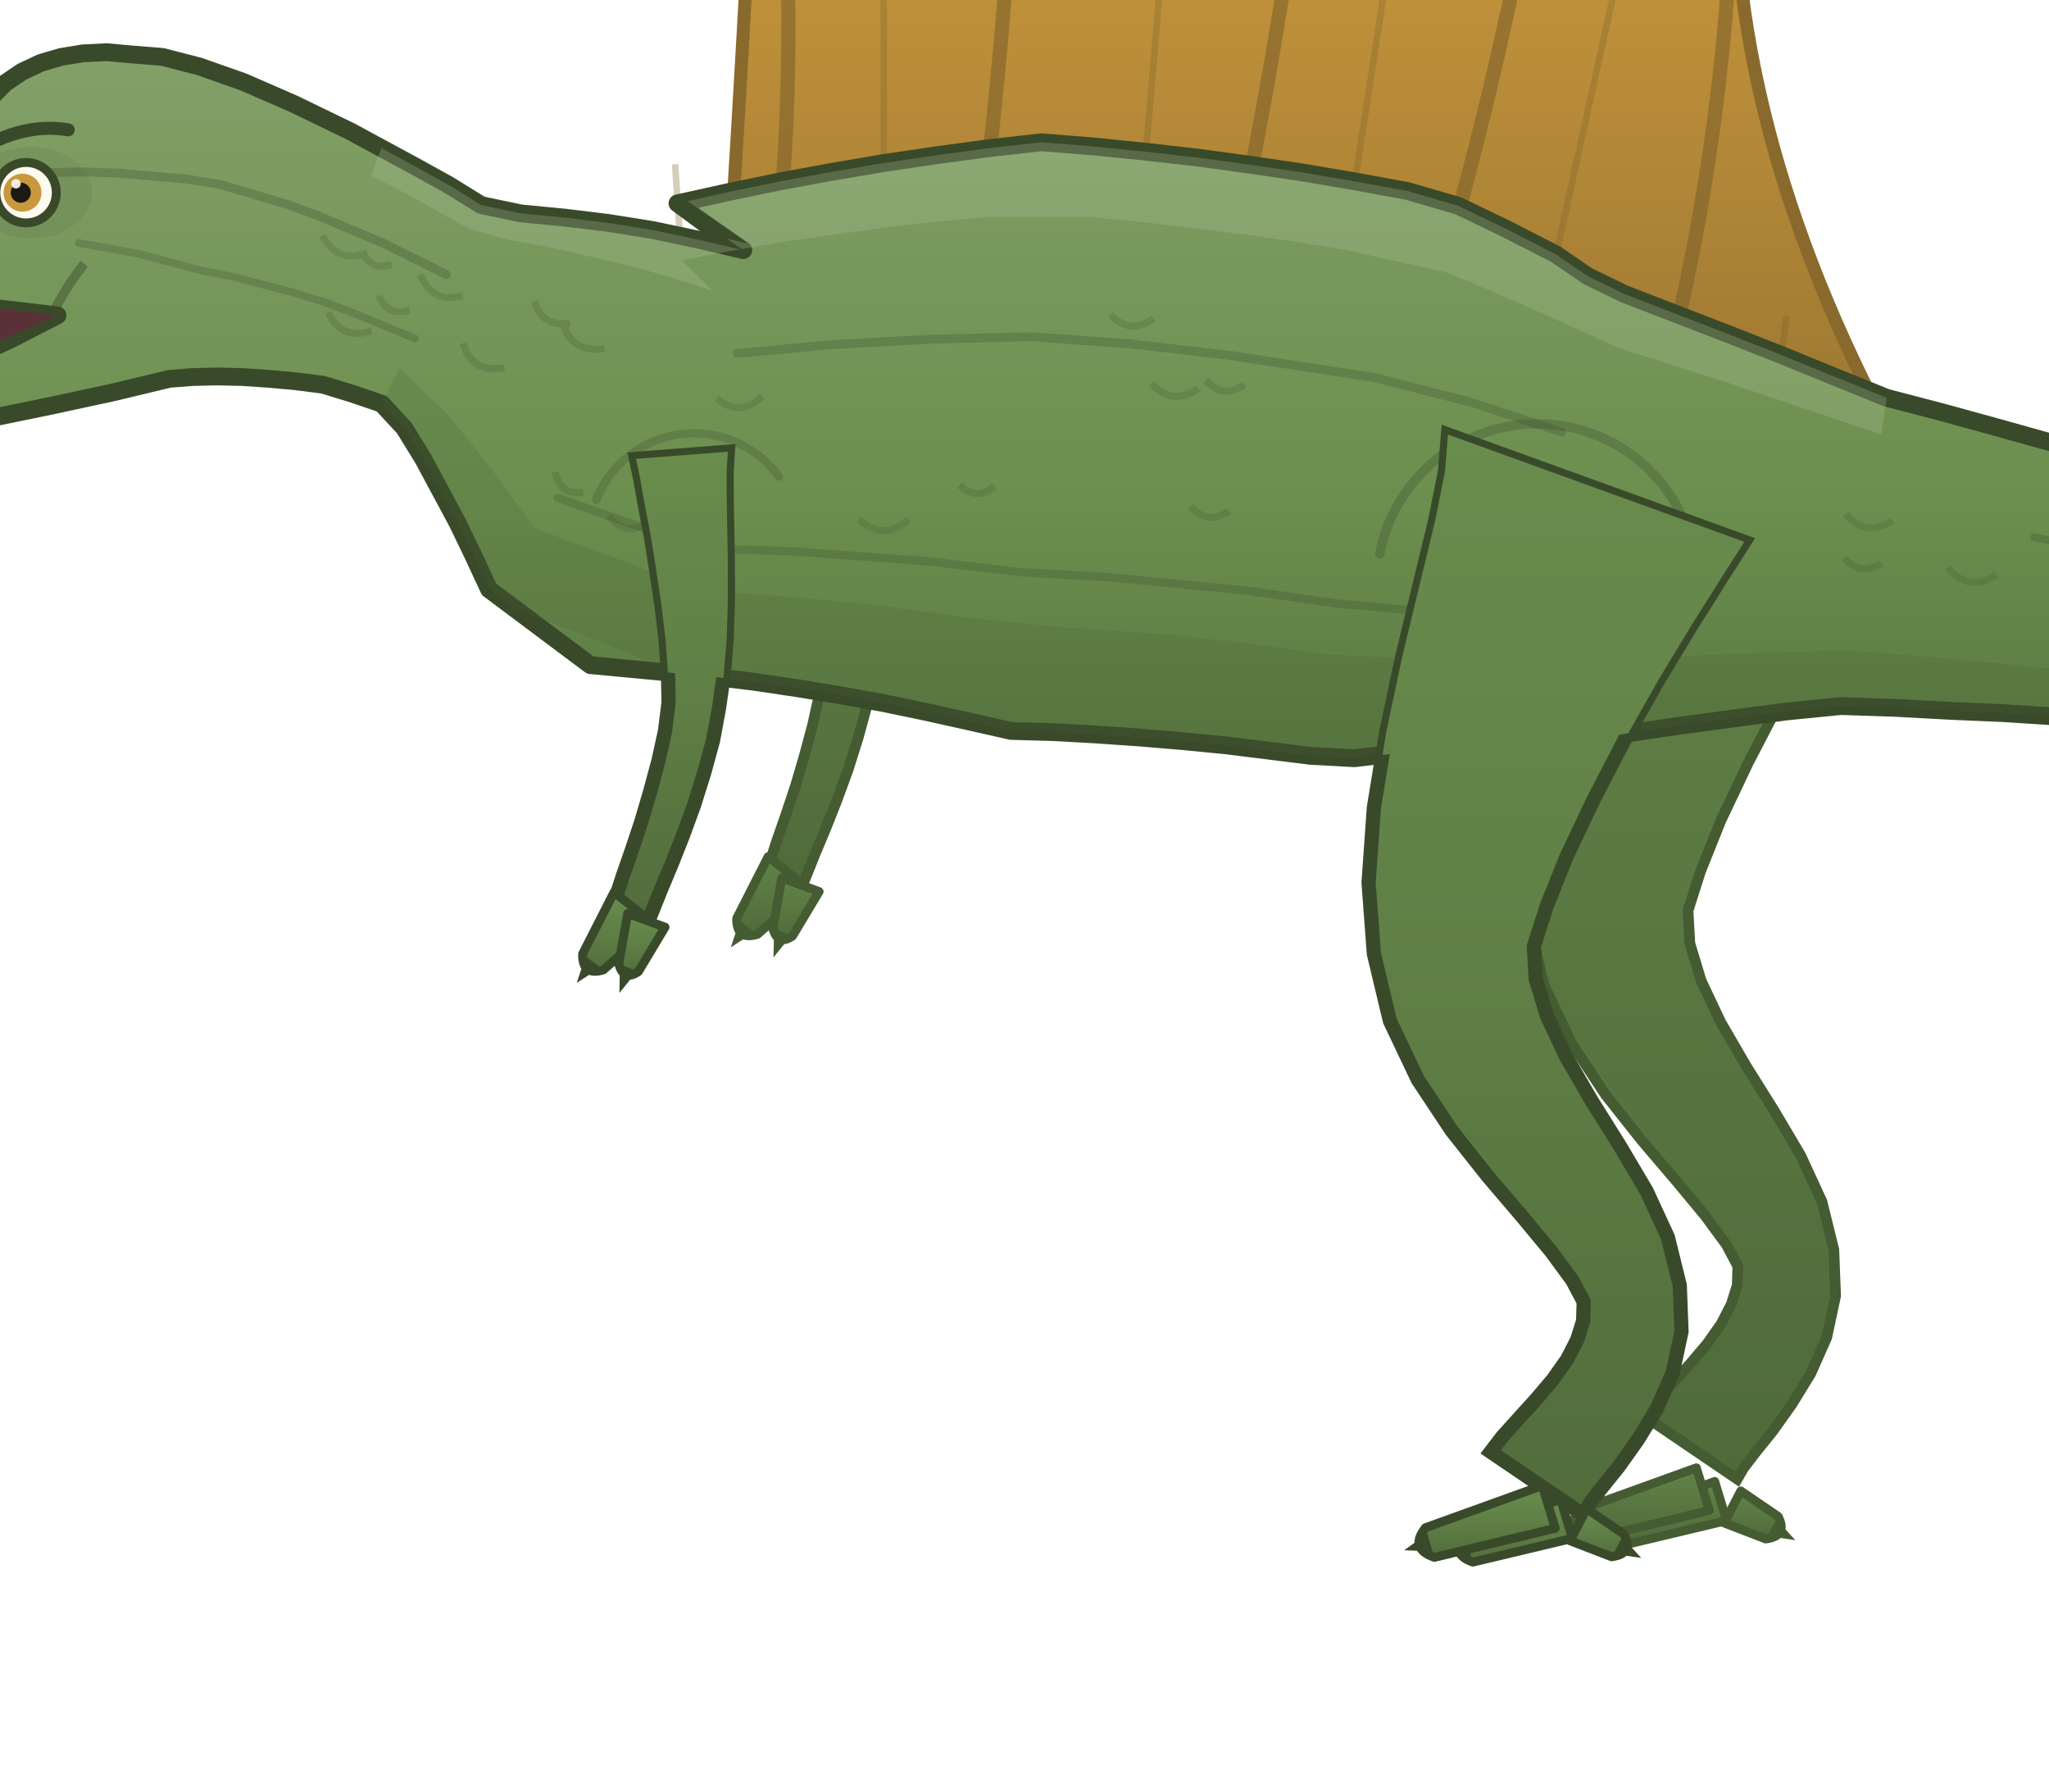
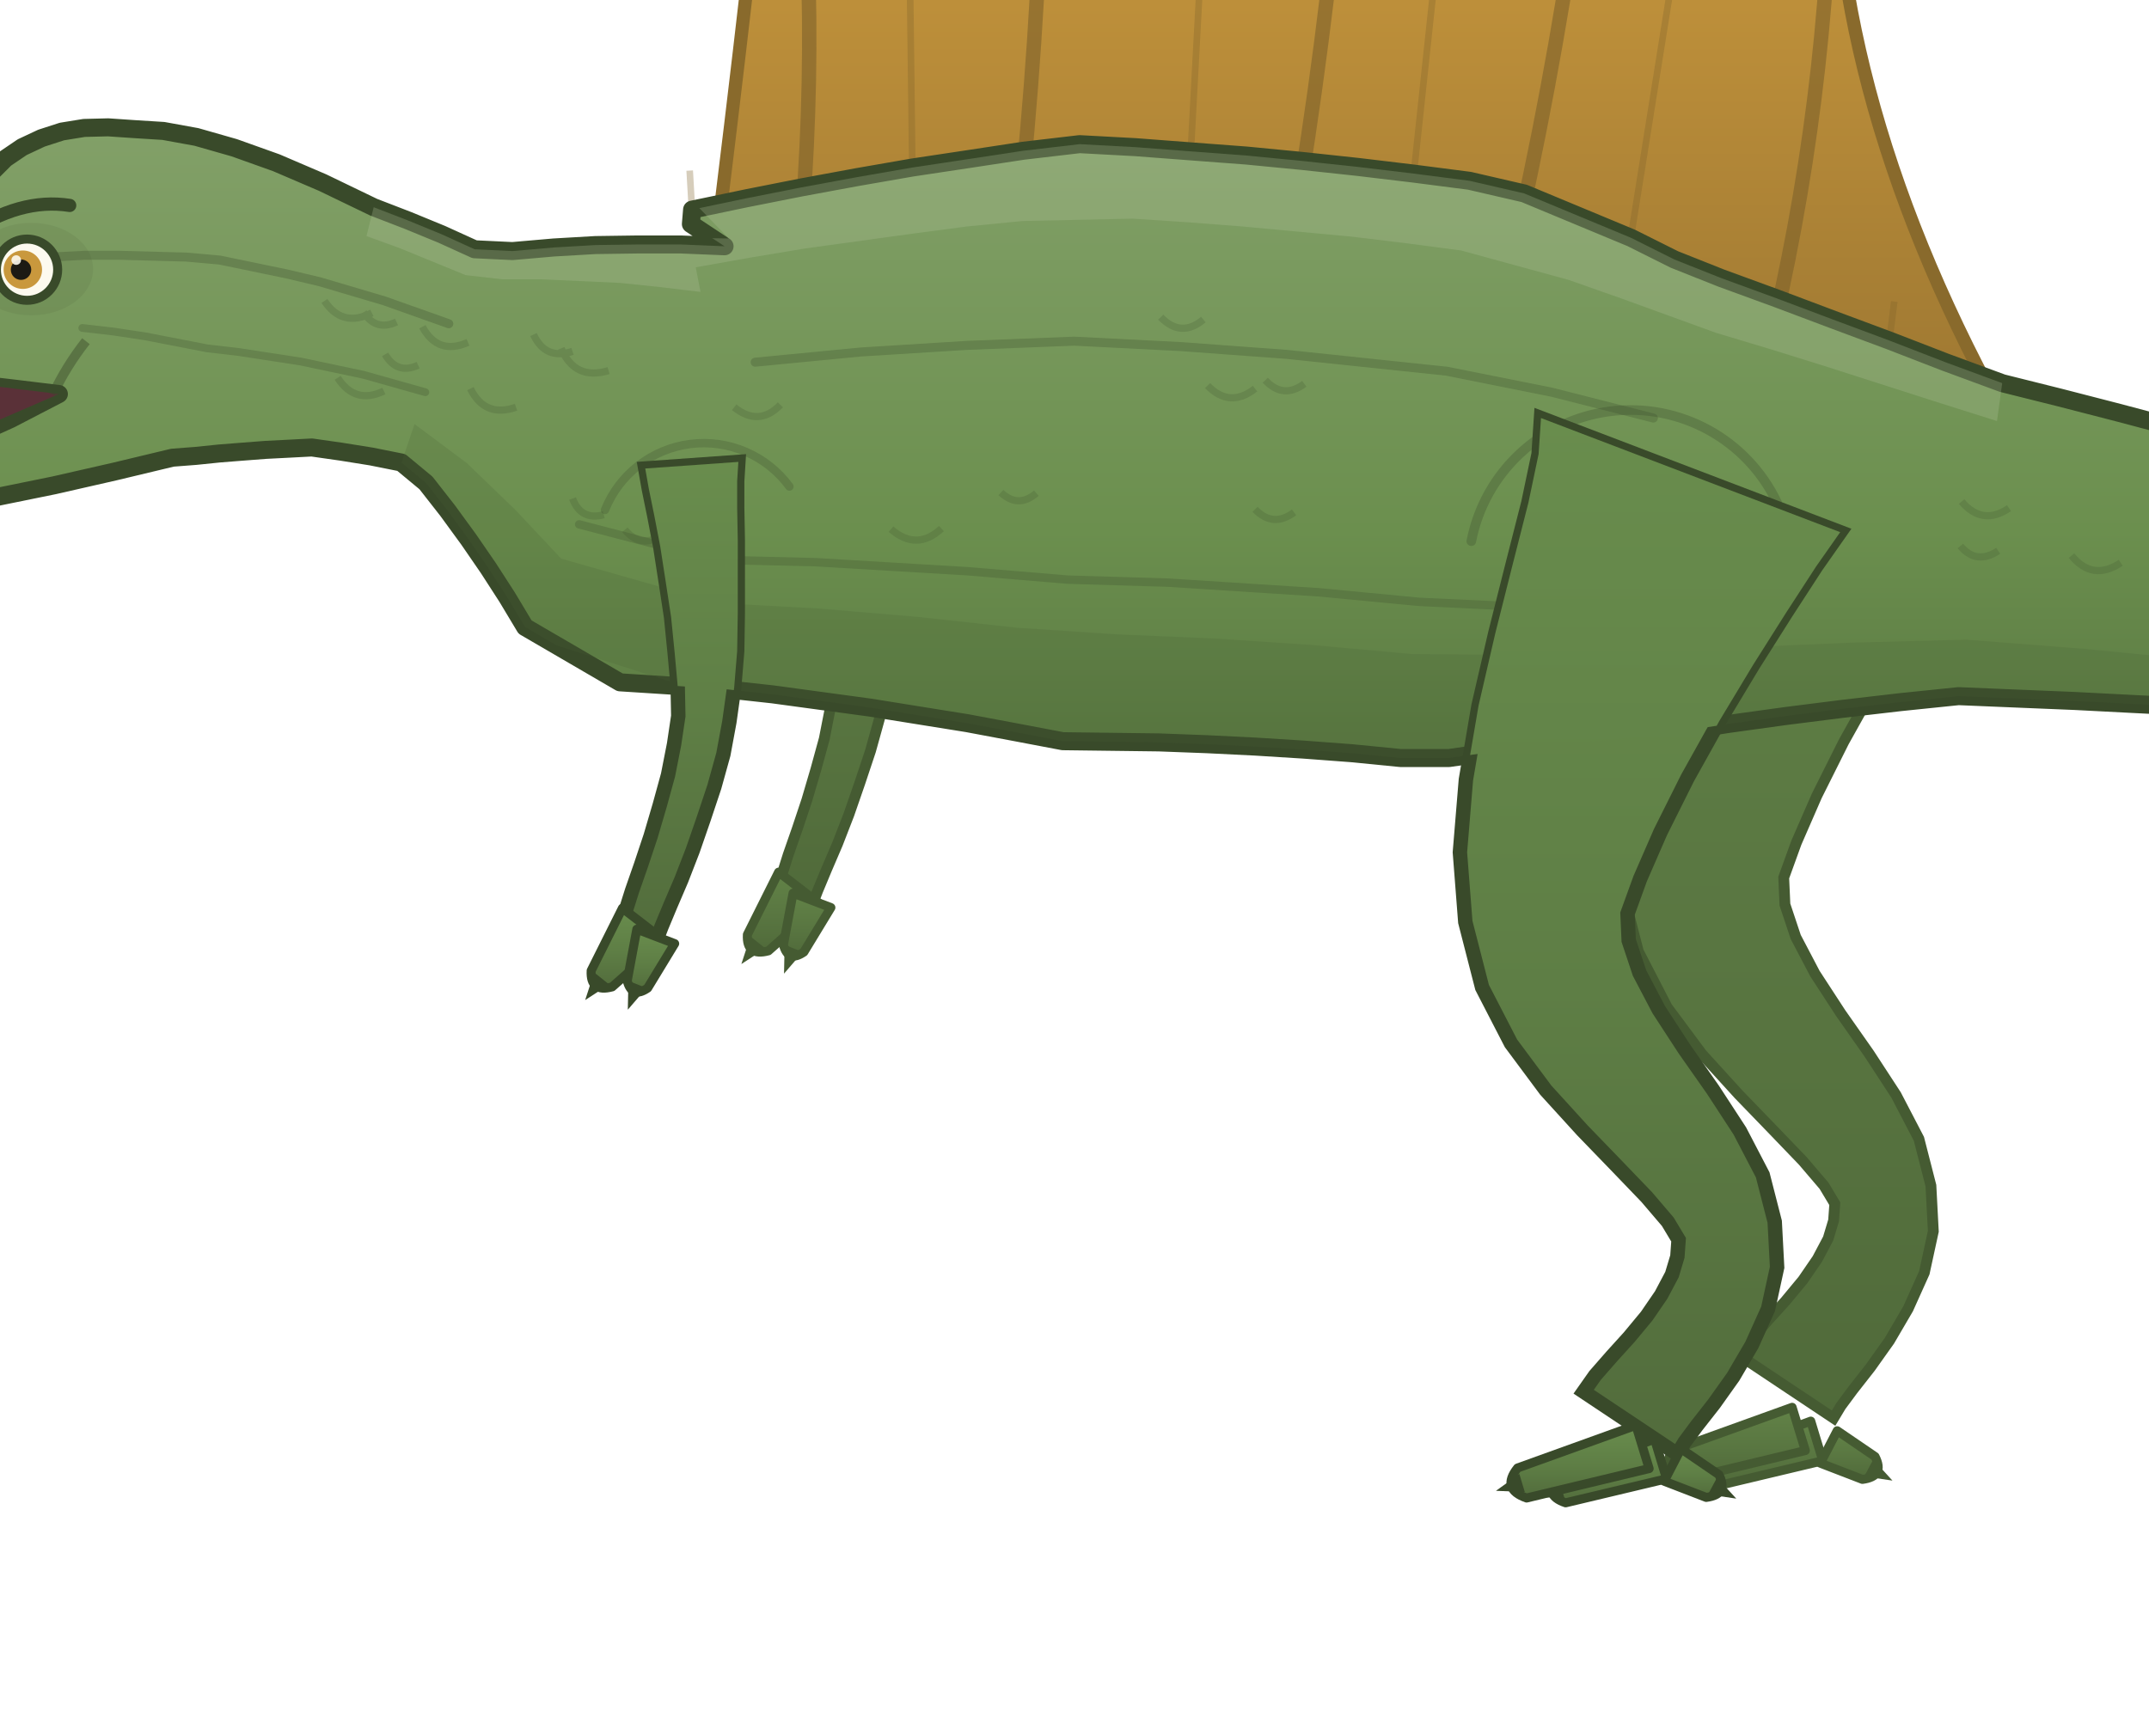
- <svg xmlns="http://www.w3.org/2000/svg" viewBox="243.7 207.8 345.7 302.2" role="img" aria-label="Spinosaurus stance">
+ <svg xmlns="http://www.w3.org/2000/svg" viewBox="231.6 221.1 357.7 288.9" role="img" aria-label="Spinosaurus stance">
  <defs>
    <clipPath id="bod-part-spinosaurus-stance">
-       <path d="M784.9 349.8L774.7 345.7L764.4 341.7L754.3 337.8L744.2 333.9L734.1 330.1L724.1 326.4L714.1 322.8L704.2 319.3L694.4 315.8L684.6 312.4L674.9 309L665.2 305.8L655.6 302.6L646 299.5L636.4 296.4L627 293.5L617.5 290.6L608.2 287.8L598.8 285L589.6 282.4L580.3 279.8L571.2 277.3L562 274.9L553.1 271.3L544.3 267.7L535.4 264.2L526.6 260.8L517.8 257.4L511.6 254.4L506.2 250.7L498 246.5L489.7 242.5L481.1 240L472.3 238.4L463.5 236.9L454.7 235.6L445.9 234.4L437.1 233.4L428.2 232.5L419.4 231.8L410.5 232.8L401.6 234L392.8 235.3L384 236.8L375.3 238.4L366.6 240.2L358 242.1L362.2 245.2L369.1 250L361.4 248.2L353.8 246.6L346.3 245.4L338.9 244.5L331.6 243.8L324.9 242.4L319.4 239L313.8 235.9L302.9 230L293.2 225.3L284.7 221.6L277.3 219L271.1 217.4L266.1 217L261.7 216.6L257.7 216.8L254 217.4L250.6 218.4L247.4 219.9L244.6 221.8L241.9 224.5L239 227.1L235.8 229.4L232.5 231.6L229 233.6L225.3 235.5L220.5 237L216 238.4L211.8 239.9L207.8 241.4L204.1 242.8L200.7 244.2L197.7 245.4L195.3 246.5L193.4 247.7L192.1 248.8L191.3 250L191.1 251.3L192.5 253.1L194.2 254.5L196.3 255.7L198.8 256.5L201.6 256.9L204.7 257.1L213.5 257.5L222 257.9L230.3 258.5L238.2 259.3L245.9 260.1L253.4 261L245.2 265.2L237.1 268.9L228.9 272.2L220.7 275.1L212.5 277.5L204.3 279.5L202.5 280.5L201.6 281.5L201.5 282.3L202.2 283.1L203.8 283.8L206.2 284.4L218.6 282.4L230.5 280.4L241.8 278.4L252.5 276.2L262.7 274L272.3 271.7L276.2 271.4L280.3 271.3L284.6 271.4L289 271.7L293.5 272.1L298.2 272.7L298.2 272.7L303.1 274.2L308.1 275.9L311.9 280L315.1 285.2L318 290.6L320.9 296L323.6 301.6L326.2 307.2L343.3 320L363.5 321.9L370.9 322.8L378.3 323.9L385.6 325.1L392.8 326.4L400 327.9L407.2 329.5L414.3 331.1L421.5 331.3L428.7 331.7L435.9 332.2L443.1 332.8L450.3 333.5L457.6 334.4L464.8 335.3L472.2 335.7L479.9 334.8L487.7 334.1L498.4 334L509.6 332.9L518.3 331.5L527.2 330.2L536.1 329L545.2 327.8L554.3 326.9L563.4 327.2L572.6 327.7L581.8 328.1L591.1 328.7L600.5 329.4L610 330.1L619.6 330.9L629.2 331.8L639 332.7L648.8 333.8L658.7 334.9L668.6 336.1L678.7 337.4L688.8 338.7L699 340.2L709.3 341.7L719.7 343.3L730.1 345L740.7 346.7L751.3 348.6L762 350.5L772.7 352.5L783.5 354.6Z" />
+       <path d="M800.9 359.9L790 355.8L779.1 351.8L768.4 347.8L757.6 344L747 340.2L736.4 336.5L725.8 332.9L715.3 329.3L704.9 325.8L694.5 322.4L684.2 319.1L674 315.8L663.8 312.6L653.6 309.5L643.6 306.5L633.5 303.5L623.6 300.6L613.6 297.8L603.8 295.1L594 292.4L584.2 289.8L574.5 287.3L564.9 284.9L555.4 281.4L546.1 277.8L536.7 274.3L527.4 270.8L518.1 267.4L510.3 264.3L503.1 260.7L494.2 257L485.3 253.3L476.2 251.2L466.9 250L457.7 248.9L448.4 247.9L439.1 247L429.8 246.3L420.6 245.6L411.3 245.1L401.9 246.2L392.7 247.6L383.4 249L374.2 250.6L365 252.3L355.9 254.1L346.8 256L346.6 258.4L352.2 262.1L344.9 261.8L337.8 261.8L330.7 261.9L323.8 262.3L316.9 262.9L310.6 262.6L305.1 260.1L299.5 257.8L293.8 255.6L285.3 251.5L277.6 248.2L270.6 245.7L264.3 243.9L258.8 242.9L254 242.6L249.6 242.3L245.6 242.4L241.9 243L238.5 244.1L235.3 245.6L232.5 247.5L229.8 250.2L226.9 252.8L223.8 255.1L220.5 257.3L216.9 259.3L213.2 261.2L208.5 262.7L204 264.2L199.7 265.7L195.8 267.1L192.1 268.6L188.7 270L185.7 271.1L183.2 272.3L181.4 273.5L180 274.7L179.3 275.9L179.1 277.1L180.5 278.9L182.2 280.3L184.3 281.5L186.8 282.3L189.6 282.7L192.7 282.9L201.5 283.2L210 283.7L218.3 284.2L226.3 284.9L234 285.8L241.4 286.7L233.3 290.9L225.1 294.6L217 297.9L208.8 300.8L200.6 303.3L192.3 305.3L190.6 306.3L189.6 307.2L189.6 308.1L190.3 308.9L191.9 309.5L194.3 310.1L206.7 308.2L218.5 306.2L229.8 304.1L240.6 301.9L250.7 299.6L260.3 297.3L264.2 297L268.1 296.6L271.9 296.3L275.8 296L279.7 295.8L283.5 295.6L283.5 295.6L288.4 296.3L293.4 297.1L298.4 298.1L302.5 301.5L306.1 306.1L309.6 310.9L312.9 315.7L316 320.5L319 325.5L334.8 334.7L352 335.8L360.2 336.7L368.3 337.8L376.4 338.9L384.5 340.2L392.6 341.5L400.6 343L408.5 344.5L416.5 344.6L424.5 344.7L432.5 345L440.6 345.4L448.6 345.9L456.6 346.5L464.7 347.3L472.8 347.3L481.2 346.1L489.6 345L499.7 344.3L510.3 343L519.5 341.6L528.9 340.3L538.4 339.1L547.9 338L557.6 337L567.2 337.4L576.9 337.8L586.6 338.3L596.5 338.8L606.4 339.5L616.4 340.2L626.5 341L636.7 341.9L647 342.8L657.4 343.9L667.8 345L678.3 346.2L688.9 347.5L699.6 348.8L710.4 350.3L721.3 351.8L732.2 353.4L743.2 355.1L754.3 356.8L765.5 358.7L776.8 360.6L788.1 362.6L799.5 364.7Z" />
    </clipPath>
    <linearGradient id="gb-part-spinosaurus-stance" x1="0" y1="0" x2="0" y2="1">
      <stop offset="0" stop-color="#82a068" />
      <stop offset="0.55" stop-color="#6b8f4e" />
      <stop offset="1" stop-color="#536f3d" />
    </linearGradient>
    <linearGradient id="gl-part-spinosaurus-stance" x1="0" y1="0" x2="0" y2="1">
      <stop offset="0" stop-color="#698d4d" />
      <stop offset="0.55" stop-color="#5e7e45" />
      <stop offset="1" stop-color="#526c3c" />
    </linearGradient>
    <linearGradient id="gf-part-spinosaurus-stance" x1="0" y1="0" x2="0" y2="1">
      <stop offset="0" stop-color="#628347" />
      <stop offset="0.55" stop-color="#597641" />
      <stop offset="1" stop-color="#506a3a" />
    </linearGradient>
    <linearGradient id="sl-part-spinosaurus-stance" x1="0" y1="0" x2="0" y2="1">
      <stop offset="0" stop-color="#d3b171" />
      <stop offset="0.55" stop-color="#c1923b" />
      <stop offset="1" stop-color="#9e7832" />
    </linearGradient>
  </defs>
-   <path d="M514 275.1L513.5 281.3L511.8 289.8L509.2 300.5L506.3 312.5L503.6 325.2L501.5 338L500.6 350.7L501.5 362.7L504.2 374L508.9 383.9L514.6 392.5L520.7 400.2L526.5 407L531.4 412.9L535 417.8L536.9 421.4L536.8 424.6L535.8 427.8L534.1 431.1L531.7 434.5L528.9 437.8L526 441L523.2 444.1L521.2 446.7L536.8 457.3L537.9 455.4L539.9 452.8L542.8 449.2L546 444.7L549.2 439.5L551.9 433.4L553.4 426.4L553.1 418.6L551.1 410.5L547.5 402.7L543 395.1L538.3 387.6L534 380.2L530.7 373.2L528.8 366.9L528.5 361.4L530.6 354.8L534 346.3L538.6 336.6L543.9 326.4L549.5 316.5L555 307.4L560.1 299.3L564 293.2Z" fill="url(#gf-part-spinosaurus-stance)" stroke="#455b32" stroke-width="1.8" />
+   <path d="M514.1 284.7L513.7 290.7L512 298.8L509.4 309L506.5 320.5L503.7 332.6L501.6 344.9L500.6 357L501.5 368.6L504.3 379.5L509.1 388.8L514.9 396.6L521 403.3L526.8 409.3L531.7 414.4L535.2 418.5L537 421.5L536.8 424.3L535.9 427.3L534.1 430.7L531.7 434.2L528.8 437.7L525.9 440.9L523.1 444.1L521.2 446.8L536.8 457.2L538 455.2L540 452.5L542.9 448.8L546.1 444.3L549.2 439L551.9 433L553.4 426.1L553 418.5L551 410.7L547.2 403.4L542.7 396.5L538 389.8L533.7 383.2L530.5 377.1L528.7 371.7L528.5 367.2L530.6 361.4L534 353.6L538.5 344.6L543.8 335.1L549.4 325.8L554.9 317.1L559.9 309.4L563.9 303.7Z" fill="url(#gf-part-spinosaurus-stance)" stroke="#455b32" stroke-width="1.8" />
  <path d="M533 457.7L516.8 463.7Q514.3 467 518.2 468.3L535 464.3Z" fill="url(#gf-part-spinosaurus-stance)" stroke="#455b32" stroke-width="1.5" stroke-linejoin="round" />
  <path d="M517.1 464.5L513.2 467.3L518 467.5Z" fill="#455b32" />
  <path d="M529.9 455.4L510.2 462.5Q507.4 466 511.7 467.5L532.1 462.6Z" fill="url(#gf-part-spinosaurus-stance)" stroke="#455b32" stroke-width="1.5" stroke-linejoin="round" />
  <path d="M510.5 463.5L506.6 466.3L511.4 466.5Z" fill="#455b32" />
  <path d="M534.6 464.7L541.6 467.4Q545.4 466.9 543.7 463.6L537.4 459.3Z" fill="url(#gf-part-spinosaurus-stance)" stroke="#455b32" stroke-width="1.5" stroke-linejoin="round" />
  <path d="M541.9 466.9L546.6 467.6L543.4 464.1Z" fill="#455b32" />
-   <path d="M392.5 278L392.3 281.3L392.3 285.7L392.4 291L392.5 297L392.5 303.3L392.3 309.6L391.8 315.7L391 321.3L390 326.7L388.5 332.2L386.8 337.6L384.9 342.8L383 347.6L381.2 351.9L379.8 355.4L378.7 358.1L372.8 356L373.6 353.2L374.8 349.5L376.3 345.2L377.9 340.4L379.4 335.3L380.8 330.1L381.9 325.1L382.5 320.3L382.4 315.4L382 309.8L381.3 303.9L380.4 297.9L379.5 292.2L378.5 287L377.7 282.5L377 279.2Z" fill="url(#gf-part-spinosaurus-stance)" stroke="#455b32" stroke-width="1.8" />
-   <path d="M373.3 352.3L368 362.7Q367.9 366.5 371.5 365.4L380.2 357.8Z" fill="url(#gf-part-spinosaurus-stance)" stroke="#455b32" stroke-width="1.5" stroke-linejoin="round" />
-   <path d="M368.5 363.1L367 367.6L371 365Z" fill="#455b32" />
-   <path d="M375.6 355.9L374.1 364.4Q374.9 367.4 377.4 365.7L381.9 358.2Z" fill="url(#gf-part-spinosaurus-stance)" stroke="#455b32" stroke-width="1.5" stroke-linejoin="round" />
-   <path d="M374.3 364.5L374.2 369.3L377.2 365.6Z" fill="#455b32" />
-   <path d="M561.5 278.8Q533.2 224.7 536.7 175.2Q521.5 162.6 511.4 126.6Q488.3 132.6 469.8 108.5Q440.9 126.8 414.5 114.9Q393.4 145.6 372.3 152.3Q369.7 205.8 366.7 253.2Q374.7 259.3 366.7 253.2L366.7 253.2L375.5 242.4L410.3 236.8L454.2 239.6L489 246.4L526.2 264.7L561.5 278.8Z" fill="url(#sl-part-spinosaurus-stance)" stroke="#896a2c" stroke-width="2.2" stroke-linejoin="round" />
-   <path d="M526.2 264.7Q536.1 222.5 536.2 179.2" fill="none" stroke="#7d6129" stroke-width="2.4" opacity="0.6" stroke-linecap="round" />
-   <path d="M489 246.4Q504.7 189.4 510.7 130.5" fill="none" stroke="#7d6129" stroke-width="2.4" opacity="0.6" stroke-linecap="round" />
-   <path d="M454.2 239.6Q466.8 176.6 469.4 112.5" fill="none" stroke="#7d6129" stroke-width="2.4" opacity="0.6" stroke-linecap="round" />
-   <path d="M410.3 236.8Q417.3 178 414.3 118.9" fill="none" stroke="#7d6129" stroke-width="2.4" opacity="0.6" stroke-linecap="round" />
-   <path d="M375.5 242.4Q379 199.2 372.5 156.3" fill="none" stroke="#7d6129" stroke-width="2.4" opacity="0.6" stroke-linecap="round" />
-   <path d="M543.7 271.7L545.1 261.2" stroke="#7d6129" stroke-width="1.1" opacity="0.32" />
-   <path d="M505.4 254.6L519.3 191.5" stroke="#7d6129" stroke-width="1.1" opacity="0.32" />
-   <path d="M471.7 242.3L484.4 159.6" stroke="#7d6129" stroke-width="1.1" opacity="0.32" />
-   <path d="M436.7 237.4L443.8 154" stroke="#7d6129" stroke-width="1.1" opacity="0.32" />
-   <path d="M392.8 239.3L392.8 174.6" stroke="#7d6129" stroke-width="1.1" opacity="0.32" />
-   <path d="M358.3 246.1L357.6 235.5" stroke="#7d6129" stroke-width="1.1" opacity="0.32" />
-   <path d="M784.9 349.8L774.7 345.7L764.4 341.7L754.3 337.8L744.2 333.9L734.1 330.1L724.1 326.4L714.1 322.8L704.2 319.3L694.4 315.8L684.6 312.4L674.9 309L665.2 305.8L655.6 302.6L646 299.5L636.4 296.4L627 293.5L617.5 290.6L608.2 287.8L598.8 285L589.6 282.4L580.3 279.8L571.2 277.3L562 274.9L553.1 271.3L544.3 267.7L535.4 264.2L526.6 260.8L517.8 257.4L511.6 254.4L506.2 250.7L498 246.5L489.7 242.5L481.1 240L472.3 238.4L463.5 236.9L454.7 235.6L445.9 234.4L437.1 233.4L428.2 232.5L419.4 231.8L410.5 232.8L401.6 234L392.8 235.3L384 236.8L375.3 238.4L366.6 240.2L358 242.1L362.2 245.2L369.1 250L361.4 248.2L353.8 246.6L346.3 245.4L338.9 244.5L331.6 243.8L324.9 242.4L319.4 239L313.8 235.9L302.9 230L293.2 225.3L284.7 221.6L277.3 219L271.1 217.4L266.1 217L261.7 216.6L257.7 216.8L254 217.4L250.6 218.4L247.4 219.9L244.6 221.8L241.9 224.5L239 227.1L235.8 229.4L232.5 231.6L229 233.6L225.3 235.5L220.5 237L216 238.4L211.8 239.9L207.8 241.4L204.1 242.8L200.7 244.2L197.7 245.4L195.3 246.5L193.4 247.7L192.1 248.8L191.3 250L191.1 251.3L192.5 253.1L194.2 254.5L196.3 255.7L198.8 256.5L201.6 256.9L204.7 257.1L213.5 257.5L222 257.9L230.3 258.5L238.2 259.3L245.9 260.1L253.4 261L245.2 265.2L237.1 268.9L228.9 272.2L220.7 275.1L212.5 277.5L204.3 279.5L202.5 280.5L201.6 281.5L201.5 282.3L202.2 283.1L203.8 283.8L206.2 284.4L218.6 282.4L230.5 280.4L241.8 278.4L252.5 276.2L262.7 274L272.3 271.7L276.2 271.4L280.3 271.3L284.6 271.4L289 271.7L293.5 272.1L298.2 272.7L298.2 272.7L303.1 274.2L308.1 275.9L311.9 280L315.1 285.2L318 290.6L320.9 296L323.6 301.6L326.2 307.2L343.3 320L363.5 321.9L370.9 322.8L378.3 323.9L385.6 325.1L392.8 326.4L400 327.9L407.2 329.5L414.3 331.1L421.5 331.3L428.7 331.7L435.9 332.2L443.1 332.8L450.3 333.5L457.6 334.4L464.8 335.3L472.2 335.7L479.9 334.8L487.7 334.1L498.4 334L509.6 332.9L518.3 331.5L527.2 330.2L536.1 329L545.2 327.8L554.3 326.9L563.4 327.2L572.6 327.7L581.8 328.1L591.1 328.7L600.5 329.4L610 330.1L619.6 330.9L629.2 331.8L639 332.7L648.8 333.8L658.7 334.9L668.6 336.1L678.7 337.4L688.8 338.7L699 340.2L709.3 341.7L719.7 343.3L730.1 345L740.7 346.7L751.3 348.6L762 350.5L772.7 352.5L783.5 354.6Z" fill="url(#gb-part-spinosaurus-stance)" stroke="#394a2a" stroke-width="3" stroke-linejoin="round" />
+   <path d="M380.5 292L380.3 295.2L380.3 299.6L380.4 305L380.4 310.9L380.4 317.2L380.3 323.5L379.8 329.6L379 335.3L378 340.7L376.5 346.1L374.7 351.5L372.9 356.7L371 361.6L369.2 365.8L367.7 369.4L366.7 372L360.8 370L361.6 367.2L362.8 363.4L364.3 359.1L365.9 354.3L367.4 349.2L368.8 344.1L369.8 339L370.5 334.3L370.4 329.3L369.9 323.8L369.3 317.8L368.4 311.9L367.5 306.1L366.5 300.9L365.6 296.5L365 293.1Z" fill="url(#gf-part-spinosaurus-stance)" stroke="#455b32" stroke-width="1.8" />
+   <path d="M361.2 366.3L356 376.7Q355.8 380.4 359.5 379.4L368.2 371.7Z" fill="url(#gf-part-spinosaurus-stance)" stroke="#455b32" stroke-width="1.5" stroke-linejoin="round" />
+   <path d="M356.5 377L355 381.6L359 379Z" fill="#455b32" />
+   <path d="M363.6 369.8L362 378.4Q362.8 381.4 365.4 379.6L369.9 372.2Z" fill="url(#gf-part-spinosaurus-stance)" stroke="#455b32" stroke-width="1.5" stroke-linejoin="round" />
+   <path d="M362.2 378.4L362.1 383.2L365.2 379.6Z" fill="#455b32" />
+   <path d="M564.3 288.9Q534.8 234.8 536.9 185.2Q517 172.7 500.9 136.4Q478.1 143.5 458.6 120.3Q430.3 139.5 403.6 128.3Q382.8 159.3 361.7 166.2Q356.2 218.9 350.3 265.7Q359.2 270.3 350.3 265.7L350.3 265.7L365.2 256.3L401.9 250.2L448.1 251.9L484.8 257.3L527 274.8L564.3 288.9Z" fill="url(#sl-part-spinosaurus-stance)" stroke="#896a2c" stroke-width="2.2" stroke-linejoin="round" />
+   <path d="M527 274.8Q536.7 232.5 536.5 189.2" fill="none" stroke="#7d6129" stroke-width="2.4" opacity="0.6" stroke-linecap="round" />
+   <path d="M484.8 257.3Q497.5 199.5 500.3 140.4" fill="none" stroke="#7d6129" stroke-width="2.4" opacity="0.6" stroke-linecap="round" />
+   <path d="M448.1 251.9Q458.2 188.5 458.3 124.3" fill="none" stroke="#7d6129" stroke-width="2.4" opacity="0.6" stroke-linecap="round" />
+   <path d="M401.9 250.2Q407.7 191.3 403.6 132.3" fill="none" stroke="#7d6129" stroke-width="2.4" opacity="0.6" stroke-linecap="round" />
+   <path d="M365.2 256.3Q368.5 213 361.9 170.2" fill="none" stroke="#7d6129" stroke-width="2.4" opacity="0.6" stroke-linecap="round" />
+   <path d="M545.6 281.7L546.9 271.3" stroke="#7d6129" stroke-width="1.1" opacity="0.32" />
+   <path d="M502.4 264.7L512.6 200.8" stroke="#7d6129" stroke-width="1.1" opacity="0.32" />
+   <path d="M466.5 254L475.4 170.7" stroke="#7d6129" stroke-width="1.1" opacity="0.32" />
+   <path d="M429.6 250.2L434.1 166.6" stroke="#7d6129" stroke-width="1.1" opacity="0.32" />
+   <path d="M383.5 253L382.7 188.4" stroke="#7d6129" stroke-width="1.1" opacity="0.32" />
+   <path d="M347 260L346.4 249.5" stroke="#7d6129" stroke-width="1.1" opacity="0.32" />
+   <path d="M800.9 359.9L790 355.8L779.1 351.8L768.4 347.8L757.6 344L747 340.2L736.4 336.5L725.8 332.9L715.3 329.3L704.9 325.8L694.5 322.4L684.2 319.1L674 315.8L663.8 312.6L653.6 309.5L643.6 306.5L633.5 303.5L623.6 300.6L613.6 297.8L603.8 295.1L594 292.4L584.2 289.8L574.5 287.3L564.9 284.9L555.4 281.4L546.1 277.8L536.7 274.3L527.4 270.8L518.1 267.4L510.3 264.3L503.1 260.7L494.2 257L485.3 253.3L476.2 251.2L466.9 250L457.7 248.9L448.4 247.9L439.1 247L429.8 246.3L420.6 245.6L411.3 245.1L401.9 246.2L392.7 247.6L383.4 249L374.2 250.6L365 252.3L355.9 254.1L346.8 256L346.6 258.4L352.2 262.1L344.9 261.8L337.8 261.8L330.7 261.9L323.8 262.3L316.9 262.9L310.6 262.6L305.1 260.1L299.5 257.8L293.8 255.6L285.3 251.5L277.6 248.2L270.6 245.7L264.3 243.9L258.8 242.9L254 242.6L249.6 242.3L245.6 242.4L241.9 243L238.5 244.1L235.3 245.6L232.5 247.5L229.8 250.2L226.9 252.8L223.8 255.1L220.5 257.3L216.9 259.3L213.2 261.2L208.5 262.7L204 264.2L199.7 265.7L195.8 267.1L192.1 268.6L188.7 270L185.7 271.1L183.2 272.3L181.4 273.5L180 274.7L179.3 275.9L179.1 277.1L180.5 278.9L182.2 280.3L184.3 281.5L186.8 282.3L189.6 282.7L192.7 282.9L201.5 283.2L210 283.7L218.3 284.2L226.3 284.9L234 285.8L241.4 286.7L233.3 290.9L225.1 294.6L217 297.9L208.8 300.8L200.6 303.3L192.3 305.3L190.6 306.3L189.6 307.2L189.6 308.1L190.3 308.9L191.9 309.5L194.3 310.1L206.7 308.2L218.5 306.2L229.8 304.1L240.6 301.9L250.7 299.6L260.3 297.3L264.2 297L268.1 296.6L271.9 296.3L275.8 296L279.7 295.8L283.5 295.6L283.5 295.6L288.4 296.3L293.4 297.1L298.4 298.1L302.5 301.5L306.1 306.1L309.6 310.9L312.9 315.7L316 320.5L319 325.5L334.8 334.7L352 335.8L360.2 336.7L368.3 337.8L376.4 338.9L384.5 340.2L392.6 341.5L400.6 343L408.5 344.5L416.5 344.6L424.5 344.7L432.5 345L440.6 345.4L448.6 345.9L456.6 346.5L464.7 347.3L472.8 347.3L481.2 346.1L489.6 345L499.7 344.3L510.3 343L519.5 341.6L528.9 340.3L538.4 339.1L547.9 338L557.6 337L567.2 337.4L576.9 337.8L586.6 338.3L596.5 338.8L606.4 339.5L616.4 340.2L626.5 341L636.7 341.9L647 342.8L657.4 343.9L667.8 345L678.3 346.2L688.9 347.5L699.6 348.8L710.4 350.3L721.3 351.8L732.2 353.4L743.2 355.1L754.3 356.8L765.5 358.7L776.8 360.6L788.1 362.6L799.5 364.7Z" fill="url(#gb-part-spinosaurus-stance)" stroke="#394a2a" stroke-width="3" stroke-linejoin="round" />
  <g clip-path="url(#bod-part-spinosaurus-stance)">
-     <path d="M751.2 348.8L730.1 345.3L709.2 342.1L688.7 339.2L668.5 336.6L648.6 334.4L629.1 332.5L609.9 330.9L591 329.6L572.4 328.6L554.2 328L536 330.2L518.1 332.9L498.2 335.6L479.6 336.6L464.5 337.2L450.1 335.4L435.7 334.1L421.4 333.3L407.1 331.4L392.8 328.3L378.3 325.6L363.6 323.4L325.3 308.4L320.2 297L314.6 286.1L307.8 276.6L311.1 269.9L319.4 277.9L326.8 287.1L333.9 296.9L362.5 307.5L377.7 308.5L392.8 310L407.8 312.1L422.7 313.6L437.7 314.6L452.7 316.1L467.8 318.2L483.2 318.9L500.8 319.7L519.8 318.8L537.6 318L555.7 317.5L574 319L592.5 320.9L611.4 323L630.5 325.4L650 328.2L669.8 331.2L689.8 334.6L710.2 338.3L730.9 342.3L751.8 346.6Z" fill="#475d34" opacity="0.2" />
-     <path d="M562.2 273.8L553.3 270.2L535.6 262.9L526.8 259.3L518 255.9L506.6 249L498.4 244.8L490 240.6L472.6 236.5L463.8 235L454.9 233.7L437.2 231.5L428.4 230.6L410.5 230.9L401.6 232.1L392.8 233.5L375.3 236.7L366.6 238.5L357.9 240.5L370 248.9L362.2 247.1L354.5 245.7L339.4 243.7L332 243.1L325.3 241.8L314.1 235.1L308.3 232.1L306.3 237.5L311.9 240.3L322.9 246.4L329.2 248.2L336 249.4L349.9 252.6L356.9 254.6L364 256.9L358.7 251.7L367.2 250.1L375.7 248.6L392.8 246.2L401.4 245.2L410.1 244.4L427.4 244.4L436.1 245.2L453.3 247.3L461.9 248.5L470.5 249.9L487.6 253.7L495.8 257.1L504 260.7L516.8 266.5L525.6 269.3L534.4 272.1L552.2 278.1L561.1 281.1Z" fill="#b4c59f" opacity="0.26" />
+     <path d="M765.4 358.9L743.1 355.4L721.2 352.2L699.5 349.3L678.2 346.7L657.2 344.5L636.6 342.6L616.3 341L596.3 339.7L576.7 338.7L557.4 338.1L538.2 340.3L519.4 343L499.5 345.9L480.9 347.9L464.4 349.2L448.4 347.9L432.4 347L416.5 346.5L400.5 344.9L384.5 342L368.4 339.5L352.1 337.4L318.4 326.7L312.4 316.7L305.8 307L298.2 298.8L300.6 291.7L309.3 298.2L317.4 306L325 314.1L351 321.5L367.7 322.4L384.3 323.8L400.8 325.6L417.3 326.7L433.7 327.4L450.2 328.5L466.7 330L483.5 330.1L501.6 329.9L520.9 328.9L539.7 328.1L558.9 327.6L578.2 329.1L597.8 331L617.7 333.1L638 335.5L658.5 338.3L679.4 341.3L700.6 344.7L722.1 348.4L743.9 352.4L766 356.7Z" fill="#475d34" opacity="0.2" />
+     <path d="M565 283.9L555.6 280.2L536.9 272.9L527.6 269.4L518.3 265.9L503.3 259L494.5 255.2L476.4 249.3L467.1 248.1L457.8 246.9L439.3 245L429.9 244.3L420.6 243.6L402 244.3L392.7 245.7L383.4 247.2L365 250.6L355.8 252.4L346.7 254.4L352.9 260.8L345.5 260.7L338.3 260.7L324.1 261.5L317.2 262.2L310.8 261.9L299.7 257L294 254.8L292.6 260.4L298.1 262.4L309.1 266.9L315.2 267.6L321.7 267.6L334.8 268.2L341.5 268.9L348.2 269.7L347.4 265.6L356.4 264L365.4 262.5L383.5 260L392.6 258.8L401.8 257.9L420.1 257.5L429.2 258.1L438.3 258.8L456.6 260.5L465.7 261.6L474.8 262.8L492.7 267.7L501.5 270.8L517.2 276.5L526.5 279.3L535.8 282.2L554.5 288.2L564 291.2Z" fill="#b4c59f" opacity="0.26" />
  </g>
  <g clip-path="url(#bod-part-spinosaurus-stance)">
    <g fill="none" stroke="#394a2a" stroke-width="1.2" opacity="0.2">
-       <path d="M328.8 269.8Q323.4 270.9 321.8 265.7" />
-       <path d="M342.1 290.9Q338.1 291.3 337.4 287.4" />
-       <path d="M312.8 260.1Q309.1 261.3 307.6 257.7" />
-       <path d="M397 295.4Q392.8 299.2 388.6 295.4" />
-       <path d="M411.5 289.8Q408.5 292.4 405.6 289.6" />
-       <path d="M563 295.6Q558.5 298.6 555.1 294.5" />
-       <path d="M445.9 273.3Q441.6 276.4 438 272.5" />
-       <path d="M352.4 296.3Q348.8 298.2 346.5 294.8" />
-       <path d="M515.9 312.7Q511.4 316 507.7 311.8" />
-       <path d="M309.8 252.4Q306.3 253.6 304.7 250.2" />
-       <path d="M305.7 250.4Q300.6 252.4 298.1 247.5" />
-       <path d="M372.3 274.6Q368.6 278.3 364.6 275" />
-       <path d="M321.8 257.7Q316.6 259.1 314.6 254.1" />
-       <path d="M453.6 272.7Q450 275.2 447.1 271.9" />
-       <path d="M451 294Q447.4 296.5 444.6 293.2" />
-       <path d="M438.3 261.5Q434.4 264.4 431.1 260.9" />
-       <path d="M306.4 263.6Q301.3 265.3 299.1 260.5" />
-       <path d="M580.5 304.8Q575.8 307.8 572.3 303.5" />
-       <path d="M339.9 262.3Q335.2 263.1 333.9 258.6" />
-       <path d="M509.6 289.2Q505.4 291.9 502.3 288" />
-       <path d="M345.7 266.6Q339.9 267.5 338.5 261.8" />
-       <path d="M561.1 302.8Q557.6 305.1 554.8 301.9" />
+       <path d="M317.5 288.9Q312.3 290.7 309.9 285.8" />
+       <path d="M332.1 306.8Q328.3 307.8 326.9 304.1" />
+       <path d="M301.2 281.9Q297.7 283.5 295.7 280.1" />
+       <path d="M388.3 309.1Q384.2 312.9 379.9 309.2" />
+       <path d="M404.1 303.2Q401.1 305.8 398.2 303.1" />
+       <path d="M566 305.7Q561.6 308.7 558.1 304.6" />
+       <path d="M440.5 285.8Q436.3 289.1 432.6 285.3" />
+       <path d="M341.7 310.2Q338.3 312.5 335.6 309.3" />
+       <path d="M516.5 322.8Q512 326.1 508.3 322" />
+       <path d="M297.6 274.7Q294.2 276.3 292.1 273.1" />
+       <path d="M293.5 273.2Q288.6 275.7 285.6 271.2" />
+       <path d="M361.5 288.5Q357.9 292.2 353.8 288.9" />
+       <path d="M309.5 278.1Q304.5 280.3 301.9 275.5" />
+       <path d="M448.7 285Q445.2 287.6 442.2 284.4" />
+       <path d="M447 306.4Q443.5 309 440.5 305.9" />
+       <path d="M431.9 274.3Q428.2 277.4 424.8 273.9" />
+       <path d="M295.5 286.2Q290.7 288.5 287.8 284" />
+       <path d="M584.6 314.8Q579.9 317.9 576.4 313.6" />
+       <path d="M326.9 279.6Q322.4 281.1 320.4 276.8" />
+       <path d="M509.4 299.1Q505.3 301.9 502.1 298.1" />
+       <path d="M332.9 282.8Q327.3 284.5 325 279.1" />
+       <path d="M564.2 312.8Q560.6 315.2 557.9 312" />
    </g>
    <g fill="none" stroke="#394a2a" stroke-linecap="round">
-       <path d="M319 254.1L308.3 248.8L297.4 244.2L291.9 242.2L280.8 238.9L275.1 238L263.7 237L258 236.8L246.5 237L240.8 237.5" stroke-width="1.5" opacity="0.3" />
-       <path d="M313.7 264.9L303.3 260.6L298.2 258.7L293 257.1L282.7 254.4L277.5 253.4L267.4 250.7L262.2 249.7L257 248.8" stroke-width="1.3" opacity="0.26" />
-       <path d="M507.2 280.7L492 275.7L475.7 271.5L450.9 267.7L434.3 265.8L417.7 264.6L401.1 265L384.5 265.9L368.1 267.4" stroke-width="1.5" opacity="0.28" />
-       <path d="M484.8 311L469.2 309.6L453.9 307.4L431 305.2L415.7 304.3L400.5 302.5L377.5 300.8L362 300.3L337.8 291.8" stroke-width="1.4" opacity="0.26" />
-       <path d="M742.9 338.4L722.5 332.3L702.4 326.6L682.5 321.1L662.9 316L643.5 311.1L624.4 306.6L605.5 302.3L586.9 298.4" stroke-width="1.3" opacity="0.28" />
-       <path d="M731.5 339.8L711 335.1L690.8 330.7L680.8 328.6L660.9 324.7L641.4 321.1L631.8 319.4L612.6 316.3L603.2 314.8" stroke-width="1.3" opacity="0.24" />
-       <path d="M476.5 301.2A27 27 0 0 1 527.4 294.7" stroke-width="1.6" opacity="0.3" />
-       <path d="M344.3 292.1A17.7 17.7 0 0 1 375.1 288.2" stroke-width="1.4" opacity="0.26" />
+       <path d="M306.3 275L295.6 271.2L284.8 268L279.3 266.7L268.2 264.4L262.6 263.9L251.4 263.6L245.7 263.6L234.4 264.2L228.8 264.7" stroke-width="1.5" opacity="0.3" />
+       <path d="M302.4 286.4L292.1 283.5L286.9 282.4L281.7 281.3L271.3 279.7L266.1 279.1L255.8 277.1L250.5 276.3L245.3 275.7" stroke-width="1.3" opacity="0.26" />
+       <path d="M506.8 290.7L489.9 286.4L472.4 282.9L445.8 280.1L428.1 278.8L410.4 277.9L392.6 278.6L374.9 279.7L357.3 281.4" stroke-width="1.5" opacity="0.28" />
+       <path d="M484.7 322.1L467.8 321.3L451 319.7L426 318.1L409.3 317.6L392.6 316.2L367.4 314.7L350.6 314.3L328 308.4" stroke-width="1.4" opacity="0.26" />
+       <path d="M756.5 348.5L734.9 342.4L713.6 336.6L692.6 331.2L671.8 326L651.3 321.2L631.1 316.6L611.1 312.4L591.4 308.5" stroke-width="1.3" opacity="0.28" />
+       <path d="M744.5 349.9L722.9 345.2L701.5 340.8L690.9 338.7L670 334.8L649.3 331.2L639.1 329.5L618.9 326.3L608.9 324.9" stroke-width="1.3" opacity="0.24" />
+       <path d="M476.5 311.2A27 27 0 0 1 527.4 304.8" stroke-width="1.6" opacity="0.3" />
+       <path d="M332.3 306A17.7 17.7 0 0 1 363 302.1" stroke-width="1.4" opacity="0.26" />
    </g>
  </g>
-   <path d="M253.4 261L245.9 260.1L238.2 259.3L230.3 258.5L222 257.9L213.5 257.5L204.7 257.1L201.6 256.9L198.8 256.5L196.3 255.7L194.2 254.5L192.5 253.1L191.1 251.3L207.5 278.5L213.8 276.6L220.7 274.3L228.1 271.6L236 268.5L244.4 265L253.4 261Z" fill="#5a3138" />
-   <path d="M252.4 261.1Q254.6 256.5 257.9 252.3" fill="none" stroke="#394a2a" stroke-width="1.6" opacity="0.45" />
-   <path d="M210 244.7Q207.3 242.2 204.8 244.9" fill="none" stroke="#394a2a" stroke-width="1.6" opacity="0.75" />
+   <path d="M241.4 286.7L234 285.8L226.3 284.9L218.3 284.2L210 283.7L201.5 283.2L192.7 282.9L189.6 282.7L186.8 282.3L184.3 281.5L182.2 280.3L180.5 278.9L179.1 277.1L195.6 304.2L201.9 302.3L208.7 300L216.1 297.3L224 294.2L232.4 290.6L241.4 286.7Z" fill="#5a3138" />
+   <path d="M240.4 286.8Q242.6 282.1 245.9 277.9" fill="none" stroke="#394a2a" stroke-width="1.6" opacity="0.45" />
+   <path d="M198 270.4Q195.3 268 192.8 270.7" fill="none" stroke="#394a2a" stroke-width="1.6" opacity="0.75" />
  <g opacity="1">
-     <path d="M201.9 256.5L199.9 263.6L197.1 256.7Z" fill="#f6f2e4" stroke="#8a7a52" stroke-width="0.8" />
-     <path d="M210.9 257.1L208.8 262.3L206.1 257.4Z" fill="#f6f2e4" stroke="#8a7a52" stroke-width="0.8" />
-     <path d="M219.9 257.6L217.9 264.7L215.1 257.8Z" fill="#f6f2e4" stroke="#8a7a52" stroke-width="0.8" />
-     <path d="M228.9 258.1L226.8 263.3L224.1 258.4Z" fill="#f6f2e4" stroke="#8a7a52" stroke-width="0.8" />
-     <path d="M237.9 258.9L235.8 266L233.1 259.1Z" fill="#f6f2e4" stroke="#8a7a52" stroke-width="0.8" />
-     <path d="M241.2 267.8L238.9 263.1L237.2 268.1Z" fill="#f6f2e4" stroke="#8a7a52" stroke-width="0.8" />
-     <path d="M231.4 271.9L229.2 268.1L227.5 272.1Z" fill="#f6f2e4" stroke="#8a7a52" stroke-width="0.8" />
-     <path d="M221.5 275.3L219.2 270.5L217.5 275.5Z" fill="#f6f2e4" stroke="#8a7a52" stroke-width="0.8" />
+     <path d="M189.9 282.3L187.9 289.4L185.1 282.5Z" fill="#f6f2e4" stroke="#8a7a52" stroke-width="0.8" />
+     <path d="M198.9 282.9L196.8 288L194.1 283.1Z" fill="#f6f2e4" stroke="#8a7a52" stroke-width="0.8" />
+     <path d="M207.9 283.3L205.9 290.4L203.1 283.6Z" fill="#f6f2e4" stroke="#8a7a52" stroke-width="0.8" />
+     <path d="M216.9 283.8L214.8 289L212.1 284.1Z" fill="#f6f2e4" stroke="#8a7a52" stroke-width="0.8" />
+     <path d="M225.9 284.6L223.9 291.7L221.1 284.8Z" fill="#f6f2e4" stroke="#8a7a52" stroke-width="0.8" />
+     <path d="M229.2 293.5L226.9 288.7L225.2 293.8Z" fill="#f6f2e4" stroke="#8a7a52" stroke-width="0.8" />
+     <path d="M219.5 297.6L217.3 293.8L215.5 297.8Z" fill="#f6f2e4" stroke="#8a7a52" stroke-width="0.8" />
+     <path d="M209.6 301L207.3 296.3L205.6 301.3Z" fill="#f6f2e4" stroke="#8a7a52" stroke-width="0.8" />
  </g>
-   <ellipse cx="248.9" cy="240.3" rx="10.3" ry="7.7" fill="#394a2a" opacity="0.1" />
-   <circle cx="248.1" cy="240.3" r="5.1" fill="#fdfaef" stroke="#394a2a" stroke-width="1.5" />
-   <circle cx="247.5" cy="240.3" r="3.2" fill="#c9983d" />
-   <circle cx="247.2" cy="240.3" r="1.7" fill="#1c1a14" />
-   <circle cx="246.4" cy="238.8" r="0.8" fill="#fdfaef" opacity="0.9" />
-   <path d="M255.2 229.7Q246.9 228.3 238 234.4" fill="none" stroke="#394a2a" stroke-width="2.2" stroke-linecap="round" />
-   <path d="M488 281.1L487.5 287.3L485.8 295.8L483.2 306.5L480.3 318.5L477.6 331.2L475.5 344L474.6 356.7L475.5 368.7L478.2 380L482.9 389.9L488.6 398.5L494.7 406.2L500.5 413L505.4 418.9L509 423.8L510.9 427.4L510.8 430.6L509.8 433.8L508.1 437.1L505.7 440.5L502.9 443.8L500 447L497.2 450.1L495.2 452.7L510.8 463.3L511.9 461.4L513.9 458.8L516.8 455.2L520 450.7L523.2 445.5L525.9 439.4L527.4 432.4L527.1 424.6L525.1 416.5L521.5 408.7L517 401.1L512.3 393.6L508 386.2L504.7 379.2L502.8 372.9L502.5 367.4L504.6 360.8L508 352.3L512.6 342.6L517.9 332.4L523.5 322.5L529 313.4L534.1 305.3L538 299.2Z" fill="url(#gl-part-spinosaurus-stance)" stroke="#394a2a" stroke-width="2.4" />
+   <ellipse cx="236.8" cy="265.9" rx="10.3" ry="7.7" fill="#394a2a" opacity="0.1" />
+   <circle cx="236.1" cy="266" r="5.1" fill="#fdfaef" stroke="#394a2a" stroke-width="1.5" />
+   <circle cx="235.4" cy="266" r="3.2" fill="#c9983d" />
+   <circle cx="235.1" cy="266" r="1.7" fill="#1c1a14" />
+   <circle cx="234.3" cy="264.4" r="0.8" fill="#fdfaef" opacity="0.9" />
+   <path d="M243.2 255.3Q234.9 254 226 260.1" fill="none" stroke="#394a2a" stroke-width="2.2" stroke-linecap="round" />
+   <path d="M488.1 290.7L487.7 296.7L486 304.8L483.4 315L480.5 326.5L477.7 338.6L475.6 350.9L474.6 363L475.5 374.6L478.3 385.5L483.1 394.8L488.9 402.6L495 409.3L500.8 415.3L505.7 420.4L509.2 424.5L511 427.5L510.8 430.3L509.9 433.3L508.1 436.7L505.7 440.2L502.8 443.7L499.9 446.9L497.1 450.1L495.2 452.8L510.8 463.2L512 461.2L514 458.5L516.9 454.8L520.1 450.3L523.2 445L525.9 439L527.4 432.1L527 424.5L525 416.7L521.2 409.4L516.7 402.5L512 395.8L507.7 389.2L504.5 383.1L502.7 377.7L502.5 373.2L504.6 367.4L508 359.6L512.5 350.6L517.8 341.1L523.4 331.8L528.9 323.1L533.9 315.4L537.9 309.7Z" fill="url(#gl-part-spinosaurus-stance)" stroke="#394a2a" stroke-width="2.4" />
  <g clip-path="url(#bod-part-spinosaurus-stance)">
-     <path d="M488 281.1L487.5 287.3L485.8 295.8L483.2 306.5L480.3 318.5L477.6 331.2L475.5 344L474.6 356.7L475.5 368.7L478.2 380L482.9 389.9L488.6 398.5L494.7 406.2L500.5 413L505.4 418.9L509 423.8L510.9 427.4L510.8 430.6L509.8 433.8L508.1 437.1L505.7 440.5L502.9 443.8L500 447L497.2 450.1L495.2 452.7L510.8 463.3L511.9 461.4L513.9 458.8L516.8 455.2L520 450.7L523.2 445.5L525.9 439.4L527.4 432.4L527.1 424.6L525.1 416.5L521.5 408.7L517 401.1L512.3 393.6L508 386.2L504.7 379.2L502.8 372.9L502.5 367.4L504.6 360.8L508 352.3L512.6 342.6L517.9 332.4L523.5 322.5L529 313.4L534.1 305.3L538 299.2Z" fill="url(#gl-part-spinosaurus-stance)" />
+     <path d="M488.1 290.7L487.7 296.7L486 304.8L483.4 315L480.5 326.5L477.7 338.6L475.6 350.9L474.6 363L475.5 374.6L478.3 385.5L483.1 394.8L488.9 402.6L495 409.3L500.8 415.3L505.7 420.4L509.2 424.5L511 427.5L510.8 430.3L509.9 433.3L508.1 436.7L505.7 440.2L502.8 443.7L499.9 446.9L497.1 450.1L495.2 452.8L510.8 463.2L512 461.2L514 458.5L516.9 454.8L520.1 450.3L523.2 445L525.9 439L527.4 432.1L527 424.5L525 416.7L521.2 409.4L516.7 402.5L512 395.8L507.7 389.2L504.5 383.1L502.7 377.7L502.5 373.2L504.6 367.4L508 359.6L512.5 350.6L517.8 341.1L523.4 331.8L528.9 323.1L533.9 315.4L537.9 309.7Z" fill="url(#gl-part-spinosaurus-stance)" />
  </g>
  <path d="M507 460.7L490.8 466.7Q488.3 470 492.2 471.3L509 467.3Z" fill="url(#gl-part-spinosaurus-stance)" stroke="#394a2a" stroke-width="1.5" stroke-linejoin="round" />
  <path d="M491.1 467.5L487.2 470.3L492 470.5Z" fill="#394a2a" />
  <path d="M503.9 458.4L484.2 465.5Q481.4 469 485.7 470.5L506.1 465.6Z" fill="url(#gl-part-spinosaurus-stance)" stroke="#394a2a" stroke-width="1.5" stroke-linejoin="round" />
  <path d="M484.5 466.5L480.6 469.3L485.4 469.5Z" fill="#394a2a" />
  <path d="M508.6 467.7L515.6 470.4Q519.4 469.9 517.7 466.6L511.4 462.3Z" fill="url(#gl-part-spinosaurus-stance)" stroke="#394a2a" stroke-width="1.5" stroke-linejoin="round" />
  <path d="M515.9 469.9L520.6 470.6L517.4 467.1Z" fill="#394a2a" />
-   <path d="M366.5 284L366.3 287.3L366.3 291.7L366.4 297L366.5 303L366.5 309.3L366.3 315.6L365.8 321.7L365 327.3L364 332.7L362.5 338.2L360.8 343.6L358.9 348.8L357 353.6L355.2 357.9L353.8 361.4L352.7 364.1L346.8 362L347.6 359.2L348.8 355.5L350.3 351.2L351.9 346.4L353.4 341.3L354.8 336.1L355.9 331.1L356.5 326.3L356.4 321.4L356 315.8L355.3 309.9L354.4 303.9L353.5 298.2L352.5 293L351.7 288.5L351 285.2Z" fill="url(#gl-part-spinosaurus-stance)" stroke="#394a2a" stroke-width="2.4" />
+   <path d="M354.5 298L354.3 301.2L354.3 305.6L354.4 311L354.4 316.9L354.4 323.2L354.3 329.5L353.8 335.6L353 341.3L352 346.7L350.5 352.1L348.7 357.5L346.9 362.7L345 367.6L343.2 371.8L341.7 375.4L340.7 378L334.8 376L335.6 373.2L336.8 369.4L338.3 365.1L339.9 360.3L341.4 355.2L342.8 350.1L343.8 345L344.5 340.3L344.4 335.3L343.9 329.8L343.3 323.8L342.4 317.9L341.5 312.1L340.5 306.9L339.6 302.5L339 299.1Z" fill="url(#gl-part-spinosaurus-stance)" stroke="#394a2a" stroke-width="2.4" />
  <g clip-path="url(#bod-part-spinosaurus-stance)">
-     <path d="M366.5 284L366.3 287.3L366.3 291.7L366.4 297L366.5 303L366.5 309.3L366.3 315.6L365.8 321.7L365 327.3L364 332.7L362.5 338.2L360.8 343.6L358.9 348.8L357 353.6L355.2 357.9L353.8 361.4L352.7 364.1L346.8 362L347.6 359.2L348.8 355.5L350.3 351.2L351.9 346.4L353.4 341.3L354.8 336.1L355.9 331.1L356.5 326.3L356.4 321.4L356 315.8L355.3 309.9L354.4 303.9L353.5 298.2L352.5 293L351.7 288.5L351 285.2Z" fill="url(#gl-part-spinosaurus-stance)" />
+     <path d="M354.5 298L354.3 301.2L354.3 305.6L354.4 311L354.4 316.9L354.4 323.2L354.3 329.5L353.8 335.6L353 341.3L352 346.7L350.5 352.1L348.7 357.5L346.9 362.7L345 367.6L343.2 371.8L341.7 375.4L340.7 378L334.8 376L335.6 373.2L336.8 369.4L338.3 365.1L339.9 360.3L341.4 355.2L342.8 350.1L343.8 345L344.5 340.3L344.4 335.3L343.9 329.8L343.3 323.8L342.4 317.9L341.5 312.1L340.5 306.9L339.6 302.5L339 299.1Z" fill="url(#gl-part-spinosaurus-stance)" />
  </g>
-   <path d="M347.3 358.3L342 368.7Q341.9 372.5 345.5 371.4L354.2 363.8Z" fill="url(#gl-part-spinosaurus-stance)" stroke="#394a2a" stroke-width="1.5" stroke-linejoin="round" />
-   <path d="M342.5 369.1L341 373.6L345 371Z" fill="#394a2a" />
-   <path d="M349.6 361.9L348.1 370.4Q348.9 373.4 351.4 371.7L355.9 364.2Z" fill="url(#gl-part-spinosaurus-stance)" stroke="#394a2a" stroke-width="1.5" stroke-linejoin="round" />
-   <path d="M348.3 370.5L348.2 375.3L351.2 371.6Z" fill="#394a2a" />
+   <path d="M335.2 372.3L330 382.7Q329.8 386.4 333.5 385.4L342.2 377.7Z" fill="url(#gl-part-spinosaurus-stance)" stroke="#394a2a" stroke-width="1.5" stroke-linejoin="round" />
+   <path d="M330.5 383L329 387.6L333 385Z" fill="#394a2a" />
+   <path d="M337.6 375.8L336 384.4Q336.8 387.4 339.4 385.6L343.9 378.2Z" fill="url(#gl-part-spinosaurus-stance)" stroke="#394a2a" stroke-width="1.5" stroke-linejoin="round" />
+   <path d="M336.2 384.4L336.1 389.2L339.2 385.6Z" fill="#394a2a" />
</svg>
